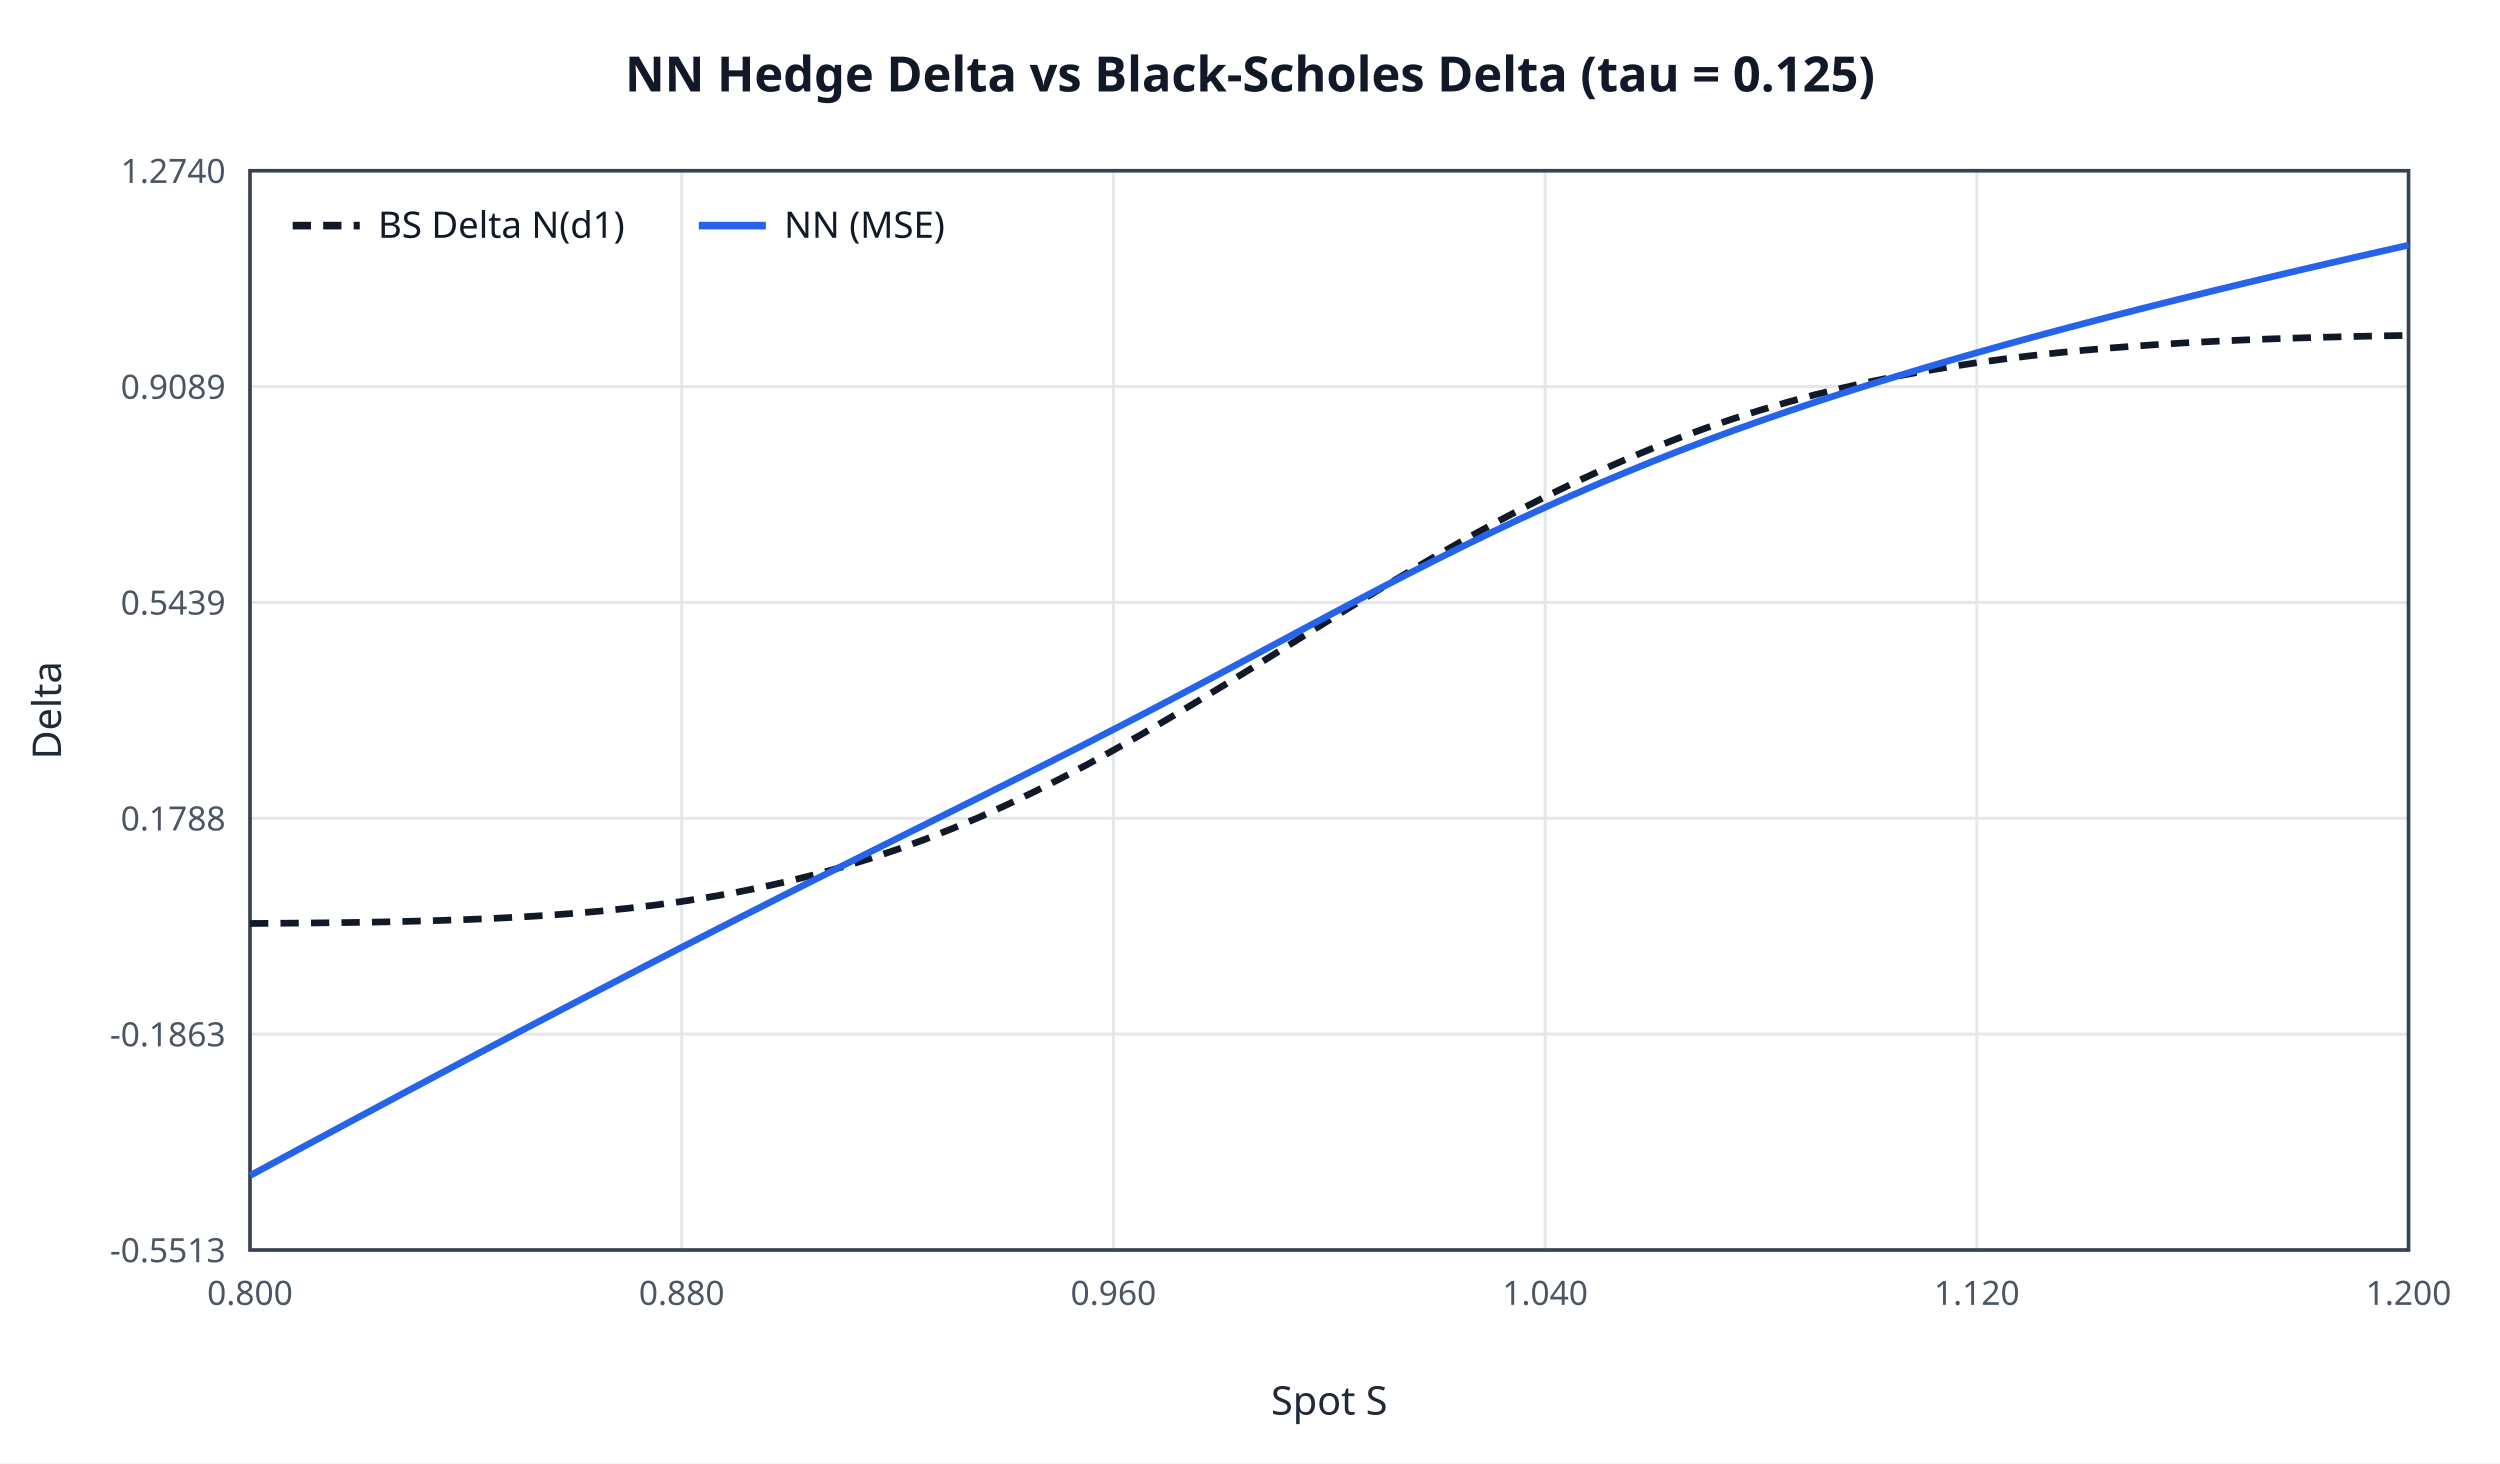
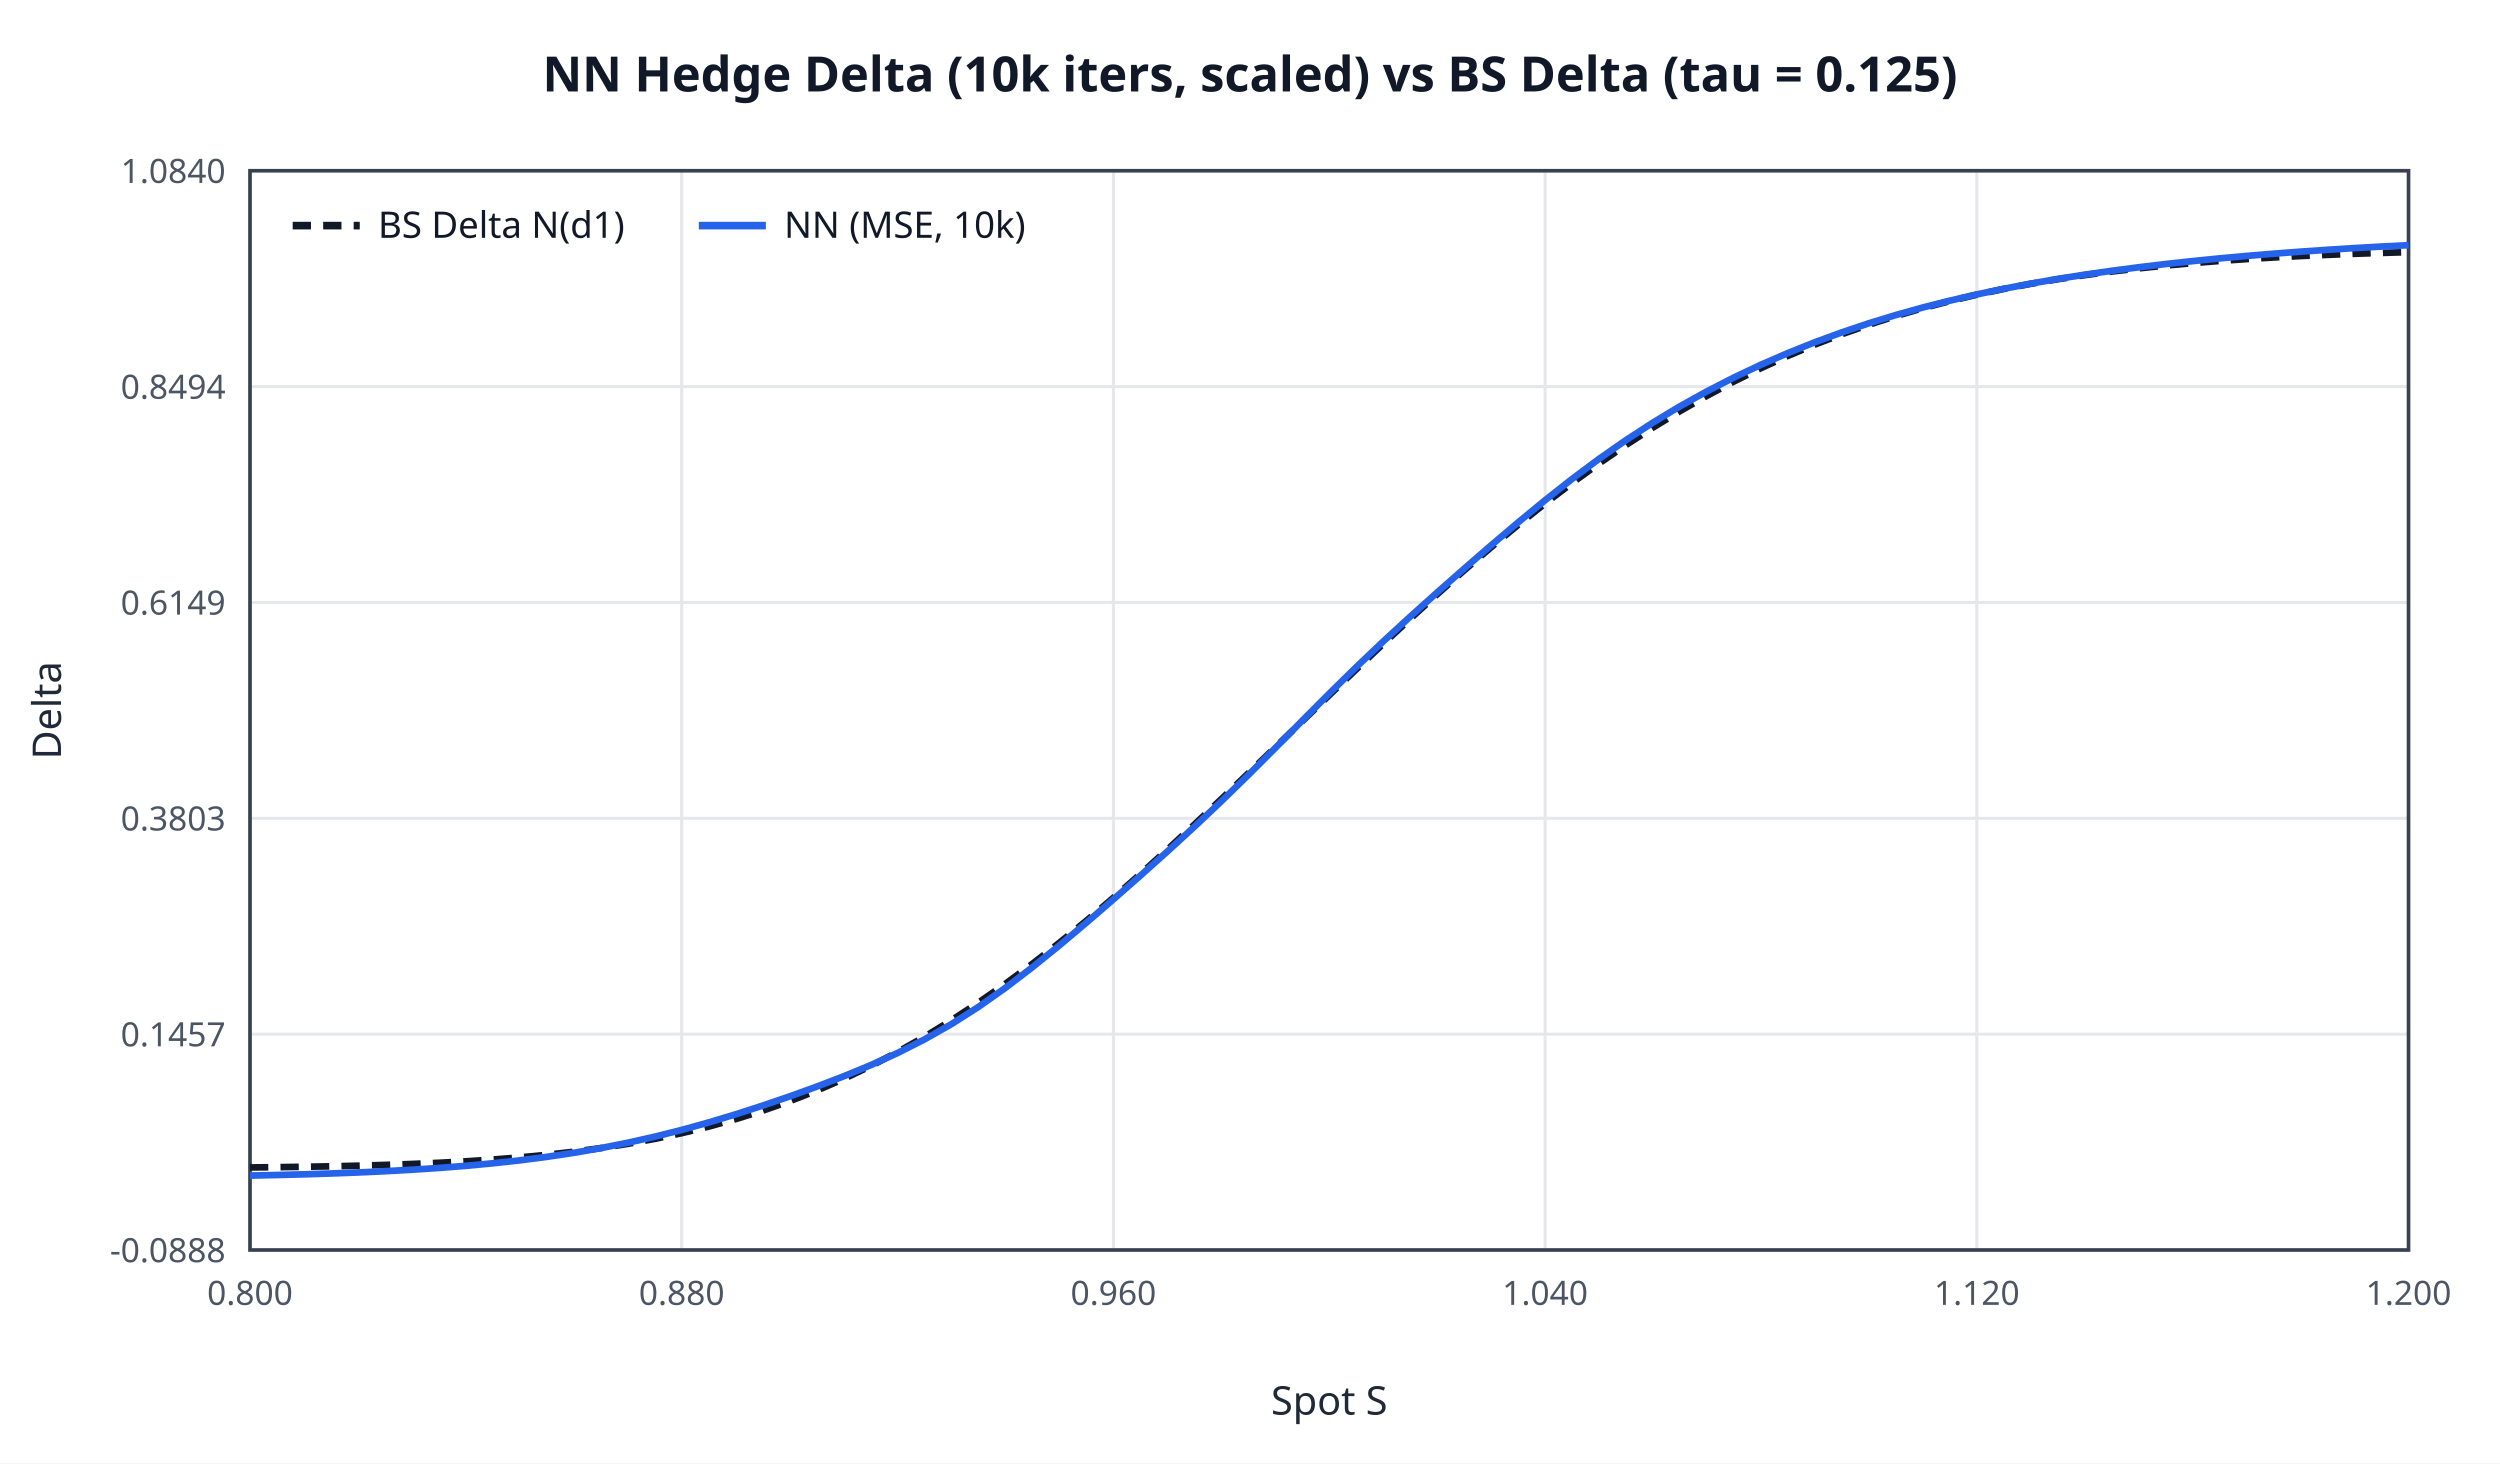
<svg xmlns="http://www.w3.org/2000/svg" width="820" height="480" viewBox="0 0 820 480">
  <rect width="820" height="480" fill="#ffffff" />
-   <text x="410" y="30" text-anchor="middle" font-family="sans-serif" font-size="16" font-weight="bold" fill="#111827">NN Hedge Delta vs Black-Scholes Delta (tau = 0.125)</text>
+   <text x="410" y="30" text-anchor="middle" font-family="sans-serif" font-size="16" font-weight="bold" fill="#111827">NN Hedge Delta (10k iters, scaled) vs BS Delta (tau = 0.125)</text>
  <line x1="82" y1="410.0" x2="790.0" y2="410.0" stroke="#e5e7eb" stroke-width="1" />
-   <text x="74.0" y="414.0" text-anchor="end" font-family="sans-serif" font-size="11" fill="#4b5563">-0.5513</text>
+   <text x="74.0" y="414.0" text-anchor="end" font-family="sans-serif" font-size="11" fill="#4b5563">-0.0888</text>
  <line x1="82.0" y1="56" x2="82.0" y2="410.0" stroke="#e5e7eb" stroke-width="1" />
  <text x="82.0" y="428.0" text-anchor="middle" font-family="sans-serif" font-size="11" fill="#4b5563">0.800</text>
  <line x1="82" y1="339.2" x2="790.0" y2="339.2" stroke="#e5e7eb" stroke-width="1" />
-   <text x="74.0" y="343.2" text-anchor="end" font-family="sans-serif" font-size="11" fill="#4b5563">-0.1863</text>
+   <text x="74.0" y="343.2" text-anchor="end" font-family="sans-serif" font-size="11" fill="#4b5563">0.1457</text>
  <line x1="223.6" y1="56" x2="223.6" y2="410.0" stroke="#e5e7eb" stroke-width="1" />
  <text x="223.6" y="428.0" text-anchor="middle" font-family="sans-serif" font-size="11" fill="#4b5563">0.880</text>
  <line x1="82" y1="268.4" x2="790.0" y2="268.4" stroke="#e5e7eb" stroke-width="1" />
-   <text x="74.0" y="272.4" text-anchor="end" font-family="sans-serif" font-size="11" fill="#4b5563">0.1788</text>
+   <text x="74.0" y="272.4" text-anchor="end" font-family="sans-serif" font-size="11" fill="#4b5563">0.3803</text>
  <line x1="365.2" y1="56" x2="365.2" y2="410.0" stroke="#e5e7eb" stroke-width="1" />
  <text x="365.2" y="428.0" text-anchor="middle" font-family="sans-serif" font-size="11" fill="#4b5563">0.960</text>
  <line x1="82" y1="197.6" x2="790.0" y2="197.6" stroke="#e5e7eb" stroke-width="1" />
-   <text x="74.0" y="201.6" text-anchor="end" font-family="sans-serif" font-size="11" fill="#4b5563">0.5439</text>
+   <text x="74.0" y="201.6" text-anchor="end" font-family="sans-serif" font-size="11" fill="#4b5563">0.6149</text>
  <line x1="506.8" y1="56" x2="506.8" y2="410.0" stroke="#e5e7eb" stroke-width="1" />
  <text x="506.8" y="428.0" text-anchor="middle" font-family="sans-serif" font-size="11" fill="#4b5563">1.040</text>
  <line x1="82" y1="126.8" x2="790.0" y2="126.8" stroke="#e5e7eb" stroke-width="1" />
-   <text x="74.0" y="130.8" text-anchor="end" font-family="sans-serif" font-size="11" fill="#4b5563">0.9089</text>
+   <text x="74.0" y="130.8" text-anchor="end" font-family="sans-serif" font-size="11" fill="#4b5563">0.8494</text>
  <line x1="648.4" y1="56" x2="648.4" y2="410.0" stroke="#e5e7eb" stroke-width="1" />
  <text x="648.4" y="428.0" text-anchor="middle" font-family="sans-serif" font-size="11" fill="#4b5563">1.120</text>
  <line x1="82" y1="56.0" x2="790.0" y2="56.0" stroke="#e5e7eb" stroke-width="1" />
-   <text x="74.0" y="60.0" text-anchor="end" font-family="sans-serif" font-size="11" fill="#4b5563">1.2740</text>
+   <text x="74.0" y="60.0" text-anchor="end" font-family="sans-serif" font-size="11" fill="#4b5563">1.0840</text>
  <line x1="790.0" y1="56" x2="790.0" y2="410.0" stroke="#e5e7eb" stroke-width="1" />
  <text x="790.0" y="428.0" text-anchor="middle" font-family="sans-serif" font-size="11" fill="#4b5563">1.200</text>
  <rect x="82" y="56" width="708" height="354" fill="none" stroke="#374151" stroke-width="1.2" />
  <text x="436.0" y="464.0" text-anchor="middle" font-family="sans-serif" font-size="13" fill="#1f2937">Spot S</text>
  <text x="20" y="233.0" text-anchor="middle" font-family="sans-serif" font-size="13" fill="#1f2937" transform="rotate(-90 20 233.0)">Delta</text>
-   <polyline fill="none" stroke="#111827" stroke-width="2.2" stroke-dasharray="6,4" points="82.00,302.90 90.85,302.84 99.70,302.76 108.55,302.66 117.40,302.54 126.25,302.38 135.10,302.17 143.95,301.92 152.80,301.62 161.65,301.24 170.50,300.79 179.35,300.24 188.20,299.59 197.05,298.83 205.90,297.93 214.75,296.88 223.60,295.68 232.45,294.29 241.30,292.72 250.15,290.94 259.00,288.94 267.85,286.72 276.70,284.25 285.55,281.54 294.40,278.57 303.25,275.36 312.10,271.88 320.95,268.16 329.80,264.19 338.65,259.98 347.50,255.55 356.35,250.91 365.20,246.07 374.05,241.07 382.90,235.92 391.75,230.65 400.60,225.28 409.45,219.84 418.30,214.35 427.15,208.86 436.00,203.37 444.85,197.93 453.70,192.55 462.55,187.27 471.40,182.10 480.25,177.07 489.10,172.19 497.95,167.49 506.80,162.97 515.65,158.65 524.50,154.54 533.35,150.64 542.20,146.97 551.05,143.51 559.90,140.27 568.75,137.26 577.60,134.46 586.45,131.87 595.30,129.48 604.15,127.29 613.00,125.29 621.85,123.47 630.70,121.81 639.55,120.32 648.40,118.97 657.25,117.76 666.10,116.68 674.95,115.71 683.80,114.86 692.65,114.10 701.50,113.43 710.35,112.84 719.20,112.32 728.05,111.87 736.90,111.47 745.75,111.13 754.60,110.83 763.45,110.58 772.30,110.36 781.15,110.17 790.00,110.01 " />
-   <polyline fill="none" stroke="#2563eb" stroke-width="2.2" points="82.00,385.59 90.85,380.82 99.70,376.05 108.55,371.30 117.40,366.55 126.25,361.82 135.10,357.09 143.95,352.38 152.80,347.68 161.65,343.00 170.50,338.33 179.35,333.68 188.20,329.05 197.05,324.44 205.90,319.84 214.75,315.27 223.60,310.71 232.45,306.18 241.30,301.66 250.15,297.17 259.00,292.69 267.85,288.23 276.70,283.79 285.55,279.36 294.40,274.94 303.25,270.53 312.10,266.11 320.95,261.69 329.80,257.26 338.65,252.81 347.50,248.34 356.35,243.83 365.20,239.28 374.05,234.69 382.90,230.06 391.75,225.39 400.60,220.69 409.45,215.97 418.30,211.23 427.15,206.49 436.00,201.77 444.85,197.09 453.70,192.45 462.55,187.88 471.40,183.39 480.25,178.99 489.10,174.68 497.95,170.49 506.80,166.41 515.65,162.45 524.50,158.60 533.35,154.88 542.20,151.28 551.05,147.79 559.90,144.41 568.75,141.14 577.60,137.98 586.45,134.91 595.30,131.93 604.15,129.04 613.00,126.23 621.85,123.50 630.70,120.83 639.55,118.23 648.40,115.69 657.25,113.20 666.10,110.77 674.95,108.38 683.80,106.04 692.65,103.73 701.50,101.47 710.35,99.24 719.20,97.04 728.05,94.87 736.90,92.73 745.75,90.62 754.60,88.53 763.45,86.47 772.30,84.43 781.15,82.41 790.00,80.41 " />
+   <polyline fill="none" stroke="#111827" stroke-width="2.2" stroke-dasharray="6,4" points="82.00,382.92 90.85,382.83 99.70,382.71 108.55,382.55 117.40,382.35 126.25,382.10 135.10,381.79 143.95,381.40 152.80,380.92 161.65,380.33 170.50,379.63 179.35,378.78 188.20,377.77 197.05,376.58 205.90,375.18 214.75,373.55 223.60,371.68 232.45,369.52 241.30,367.07 250.15,364.30 259.00,361.19 267.85,357.73 276.70,353.89 285.55,349.67 294.40,345.06 303.25,340.05 312.10,334.64 320.95,328.84 329.80,322.66 338.65,316.11 347.50,309.21 356.35,301.99 365.20,294.47 374.05,286.69 382.90,278.67 391.75,270.46 400.60,262.10 409.45,253.64 418.30,245.10 427.15,236.55 436.00,228.01 444.85,219.54 453.70,211.17 462.55,202.95 471.40,194.91 480.25,187.08 489.10,179.49 497.95,172.16 506.80,165.13 515.65,158.41 524.50,152.01 533.35,145.95 542.20,140.22 551.05,134.84 559.90,129.81 568.75,125.11 577.60,120.75 586.45,116.72 595.30,113.01 604.15,109.60 613.00,106.49 621.85,103.65 630.70,101.07 639.55,98.75 648.40,96.65 657.25,94.77 666.10,93.08 674.95,91.58 683.80,90.24 692.65,89.06 701.50,88.02 710.35,87.10 719.20,86.30 728.05,85.59 736.90,84.98 745.75,84.45 754.60,83.98 763.45,83.59 772.30,83.24 781.15,82.95 790.00,82.70 " />
+   <polyline fill="none" stroke="#2563eb" stroke-width="2.2" points="82.00,385.59 90.85,385.40 99.70,385.18 108.55,384.90 117.40,384.57 126.25,384.16 135.10,383.67 143.95,383.09 152.80,382.39 161.65,381.56 170.50,380.59 179.35,379.45 188.20,378.12 197.05,376.58 205.90,374.82 214.75,372.83 223.60,370.61 232.45,368.16 241.30,365.49 250.15,362.64 259.00,359.62 267.85,356.42 276.70,353.03 285.55,349.38 294.40,345.38 303.25,340.91 312.10,335.89 320.95,330.25 329.80,324.00 338.65,317.24 347.50,310.07 356.35,302.62 365.20,294.98 374.05,287.20 382.90,279.28 391.75,271.17 400.60,262.81 409.45,254.18 418.30,245.33 427.15,236.37 436.00,227.48 444.85,218.80 453.70,210.39 462.55,202.25 471.40,194.32 480.25,186.52 489.10,178.85 497.95,171.34 506.80,164.06 515.65,157.09 524.50,150.50 533.35,144.33 542.20,138.58 551.05,133.25 559.90,128.34 568.75,123.80 577.60,119.62 586.45,115.78 595.30,112.24 604.15,109.00 613.00,106.03 621.85,103.32 630.70,100.85 639.55,98.61 648.40,96.56 657.25,94.71 666.10,93.02 674.95,91.48 683.80,90.09 692.65,88.82 701.50,87.66 710.35,86.60 719.20,85.64 728.05,84.75 736.90,83.95 745.75,83.21 754.60,82.54 763.45,81.93 772.30,81.37 781.15,80.87 790.00,80.41 " />
  <line x1="96.0" y1="74.0" x2="118.0" y2="74.0" stroke="#111827" stroke-width="2.5" stroke-dasharray="6,4" />
  <text x="124.0" y="78.0" font-family="sans-serif" font-size="12" fill="#111827">BS Delta N(d1)</text>
  <line x1="229.2" y1="74.0" x2="251.2" y2="74.0" stroke="#2563eb" stroke-width="2.5" />
-   <text x="257.2" y="78.0" font-family="sans-serif" font-size="12" fill="#111827">NN (MSE)</text>
+   <text x="257.2" y="78.0" font-family="sans-serif" font-size="12" fill="#111827">NN (MSE, 10k)</text>
</svg>
